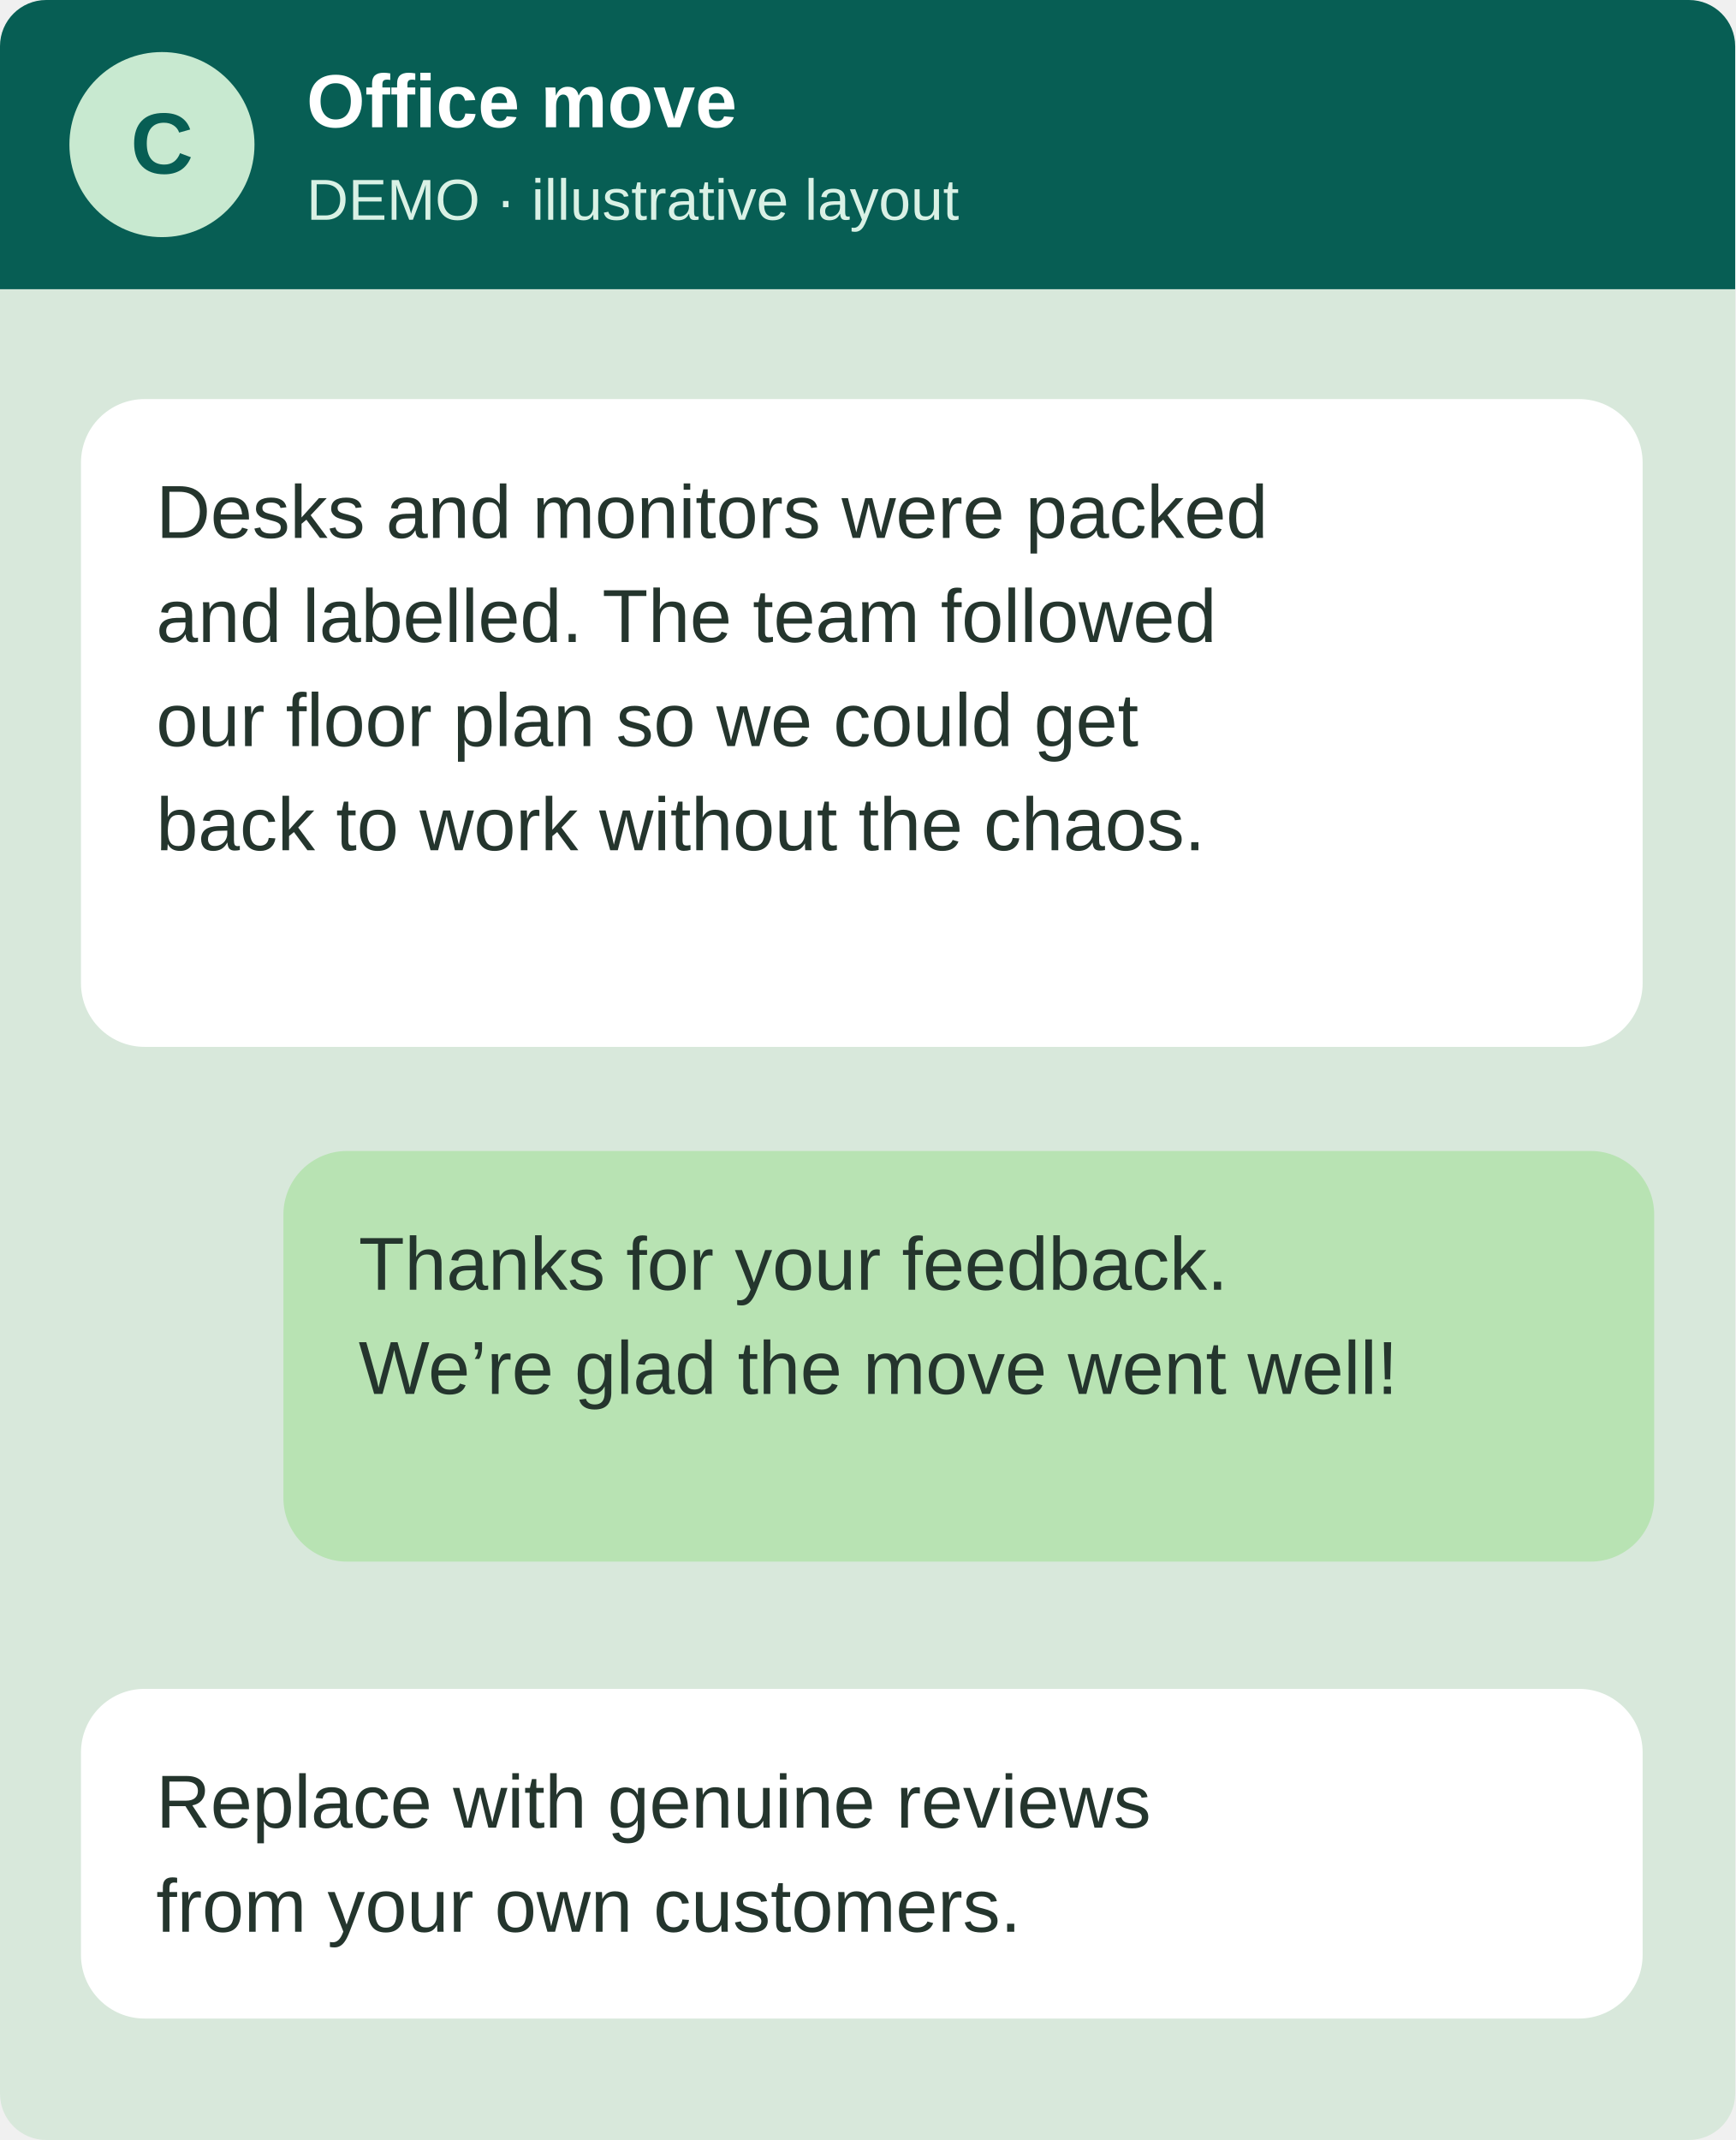
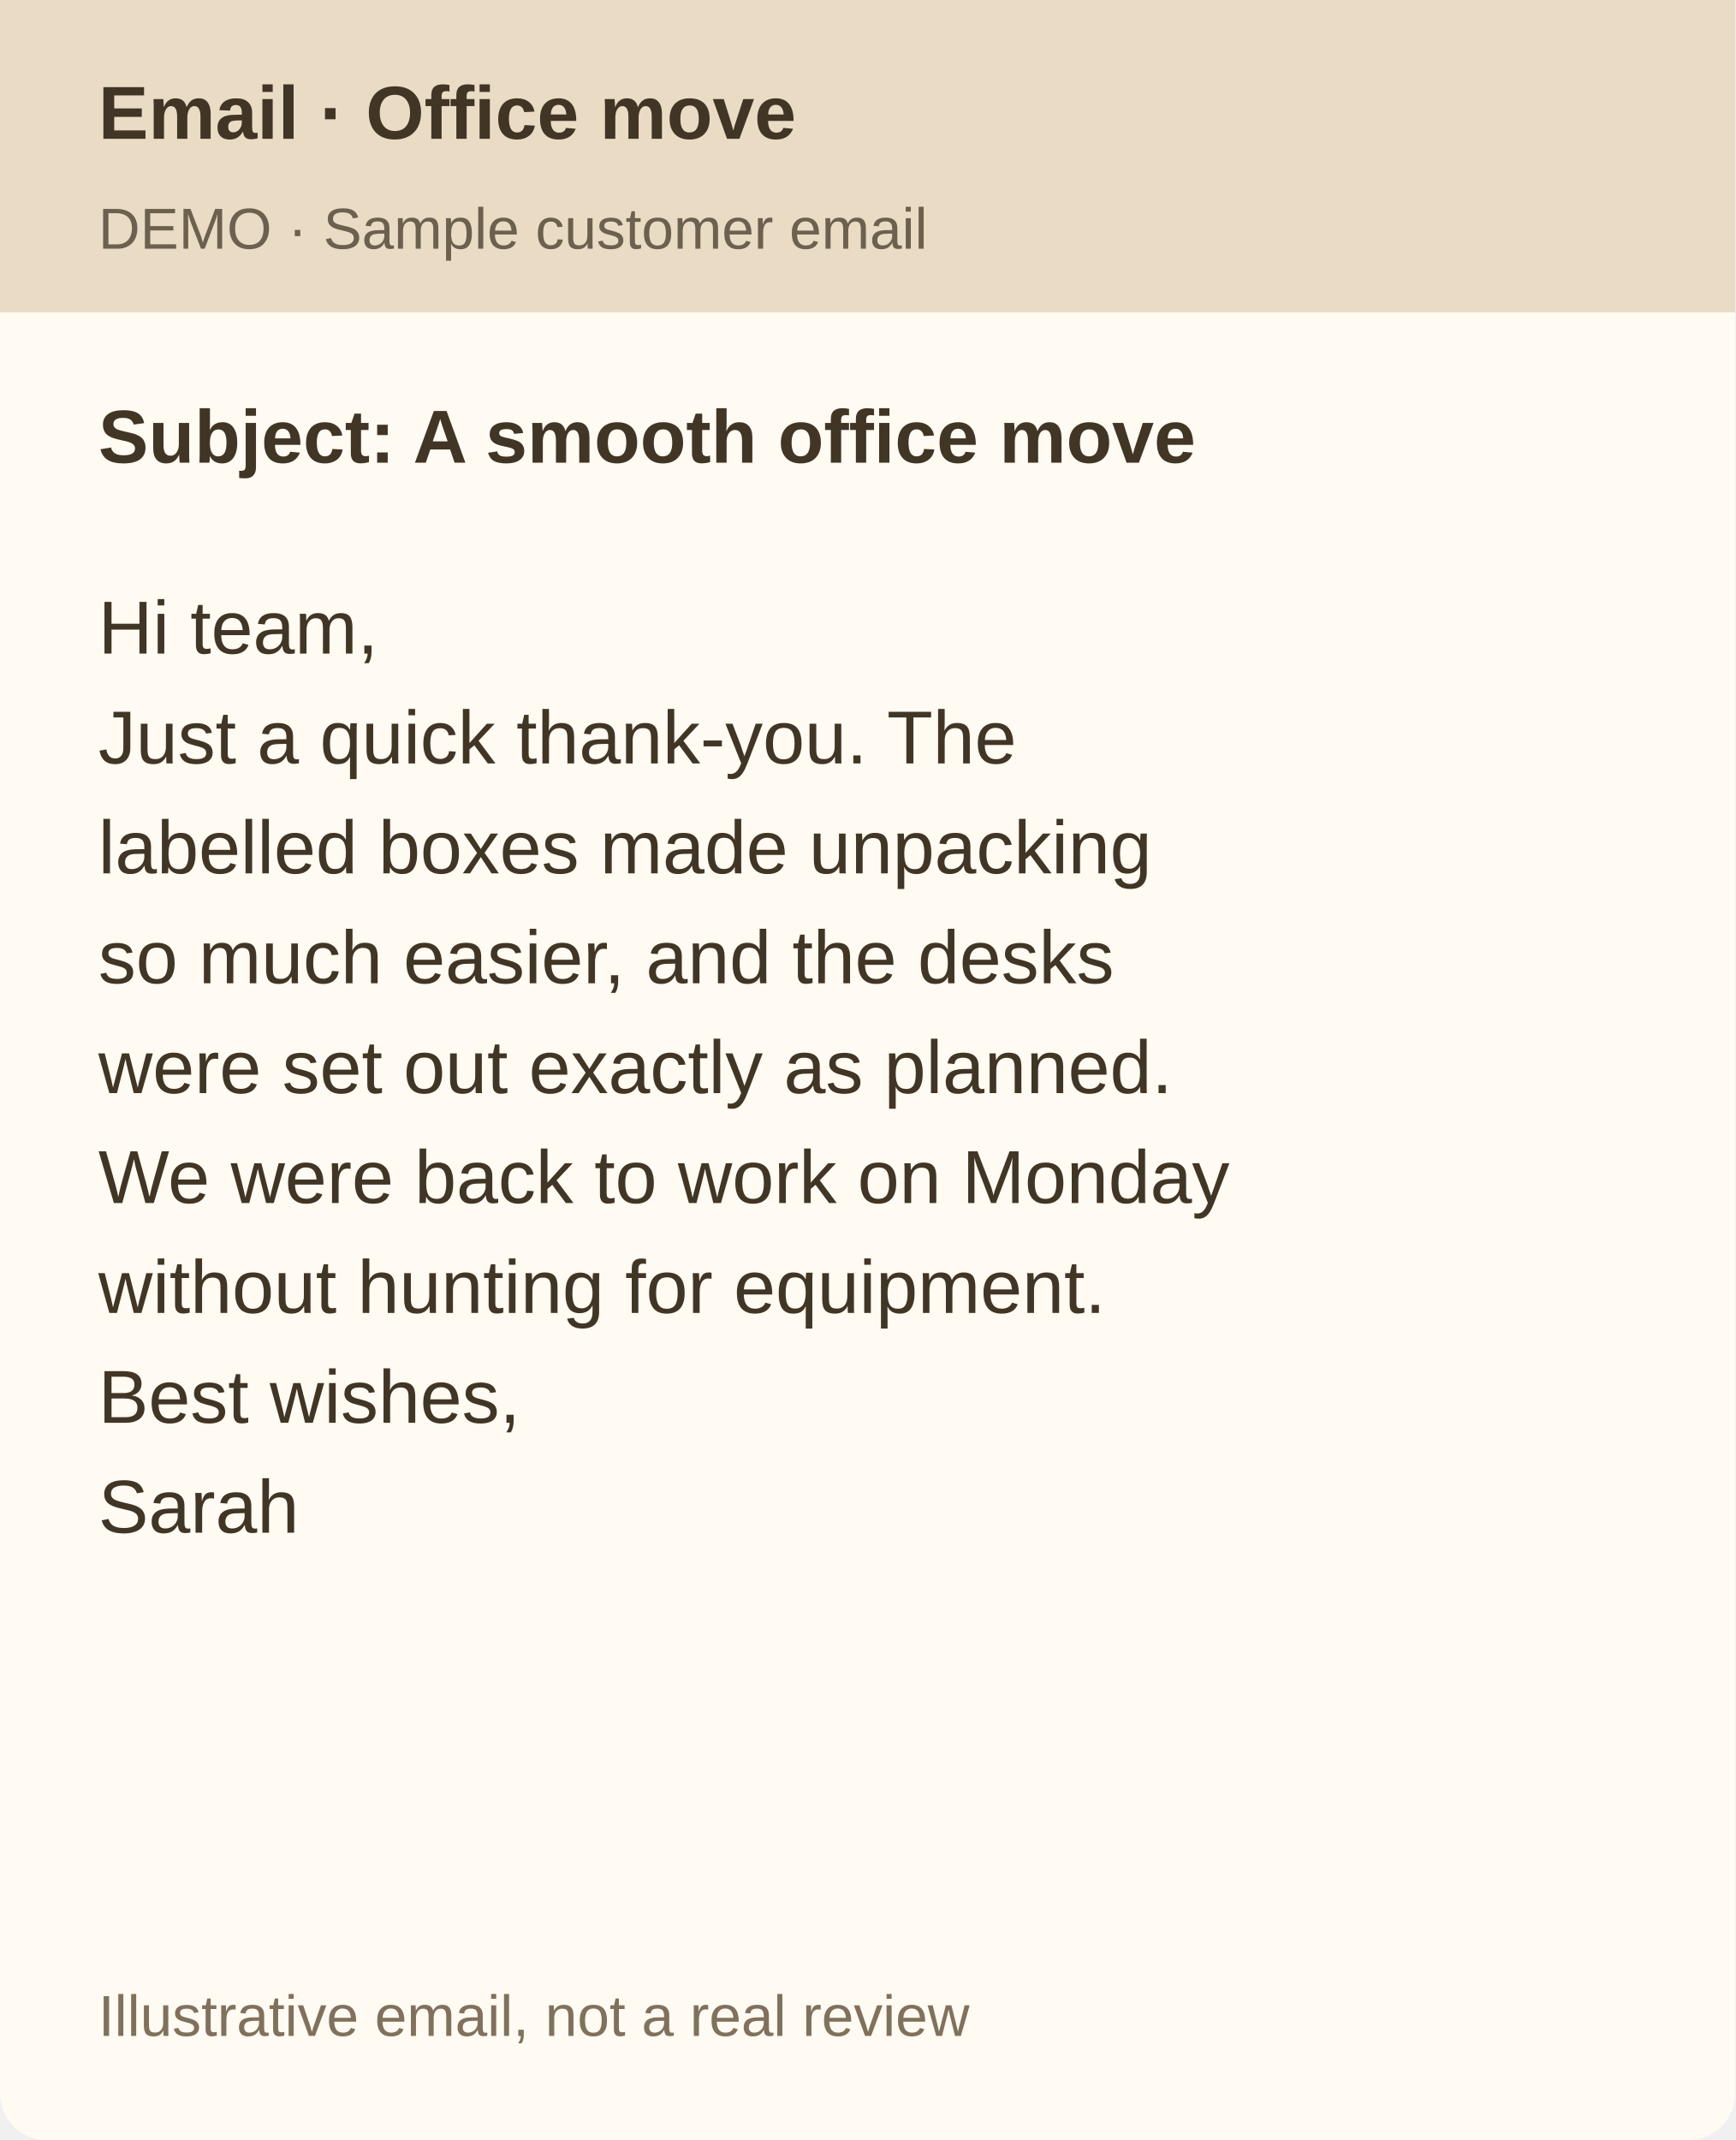
<svg xmlns="http://www.w3.org/2000/svg" width="300" height="370" viewBox="0 0 300 370">
-   <rect width="300" height="370" rx="8" fill="#d8e8db" />
-   <path d="M0 8a8 8 0 0 1 8-8h284a8 8 0 0 1 8 8v42H0z" fill="#075e54" />
-   <circle cx="28" cy="25" r="16" fill="#c8e9d0" />
-   <text x="28" y="30" text-anchor="middle" fill="#075e54" font-family="Arial,sans-serif" font-size="15" font-weight="700">C</text>
-   <text x="53" y="22" fill="#fff" font-family="Arial,sans-serif" font-size="13" font-weight="700">Office move</text>
-   <text x="53" y="38" fill="#d9f1e5" font-family="Arial,sans-serif" font-size="10">DEMO · illustrative layout</text>
-   <rect x="14" y="69" width="270" height="112" rx="11" fill="#fff" />
-   <text x="27" y="93" fill="#24352d" font-family="Arial,sans-serif" font-size="13">
-     <tspan x="27">Desks and monitors were packed</tspan>
-     <tspan x="27" dy="18">and labelled. The team followed</tspan>
-     <tspan x="27" dy="18">our floor plan so we could get</tspan>
-     <tspan x="27" dy="18">back to work without the chaos.</tspan>
+   <rect x="0" y="0" width="300" height="370" rx="8" fill="#fffaf2" />
+   <rect x="0" y="0" width="300" height="54" rx="0" fill="#eadbc5" />
+   <text x="17" y="24" fill="#413526" font-family="Arial,sans-serif" font-size="13" font-weight="700">
+     <tspan x="17">Email · Office move</tspan>
  </text>
-   <rect x="49" y="199" width="237" height="71" rx="11" fill="#b8e3b3" />
-   <text x="62" y="223" fill="#24352d" font-family="Arial,sans-serif" font-size="13">
-     <tspan x="62">Thanks for your feedback.</tspan>
-     <tspan x="62" dy="18">We’re glad the move went well!</tspan>
+   <text x="17" y="43" fill="#6c604e" font-family="Arial,sans-serif" font-size="10" font-weight="400">
+     <tspan x="17">DEMO · Sample customer email</tspan>
  </text>
-   <rect x="14" y="292" width="270" height="57" rx="11" fill="#fff" />
-   <text x="27" y="316" fill="#24352d" font-family="Arial,sans-serif" font-size="13">
-     <tspan x="27">Replace with genuine reviews</tspan>
-     <tspan x="27" dy="18">from your own customers.</tspan>
+   <text x="17" y="80" fill="#413526" font-family="Arial,sans-serif" font-size="13" font-weight="700">
+     <tspan x="17">Subject: A smooth office move</tspan>
+   </text>
+   <text x="17" y="113" fill="#413526" font-family="Arial,sans-serif" font-size="13" font-weight="400">
+     <tspan x="17">Hi team,</tspan>
+     <tspan x="17" dy="19">Just a quick thank-you. The</tspan>
+     <tspan x="17" dy="19">labelled boxes made unpacking</tspan>
+     <tspan x="17" dy="19">so much easier, and the desks</tspan>
+     <tspan x="17" dy="19">were set out exactly as planned.</tspan>
+     <tspan x="17" dy="19" />
+     <tspan x="17" dy="19">We were back to work on Monday</tspan>
+     <tspan x="17" dy="19">without hunting for equipment.</tspan>
+     <tspan x="17" dy="19" />
+     <tspan x="17" dy="19">Best wishes,</tspan>
+     <tspan x="17" dy="19">Sarah</tspan>
+   </text>
+   <text x="17" y="352" fill="#80715d" font-family="Arial,sans-serif" font-size="10" font-weight="400">
+     <tspan x="17">Illustrative email, not a real review</tspan>
  </text>
</svg>
